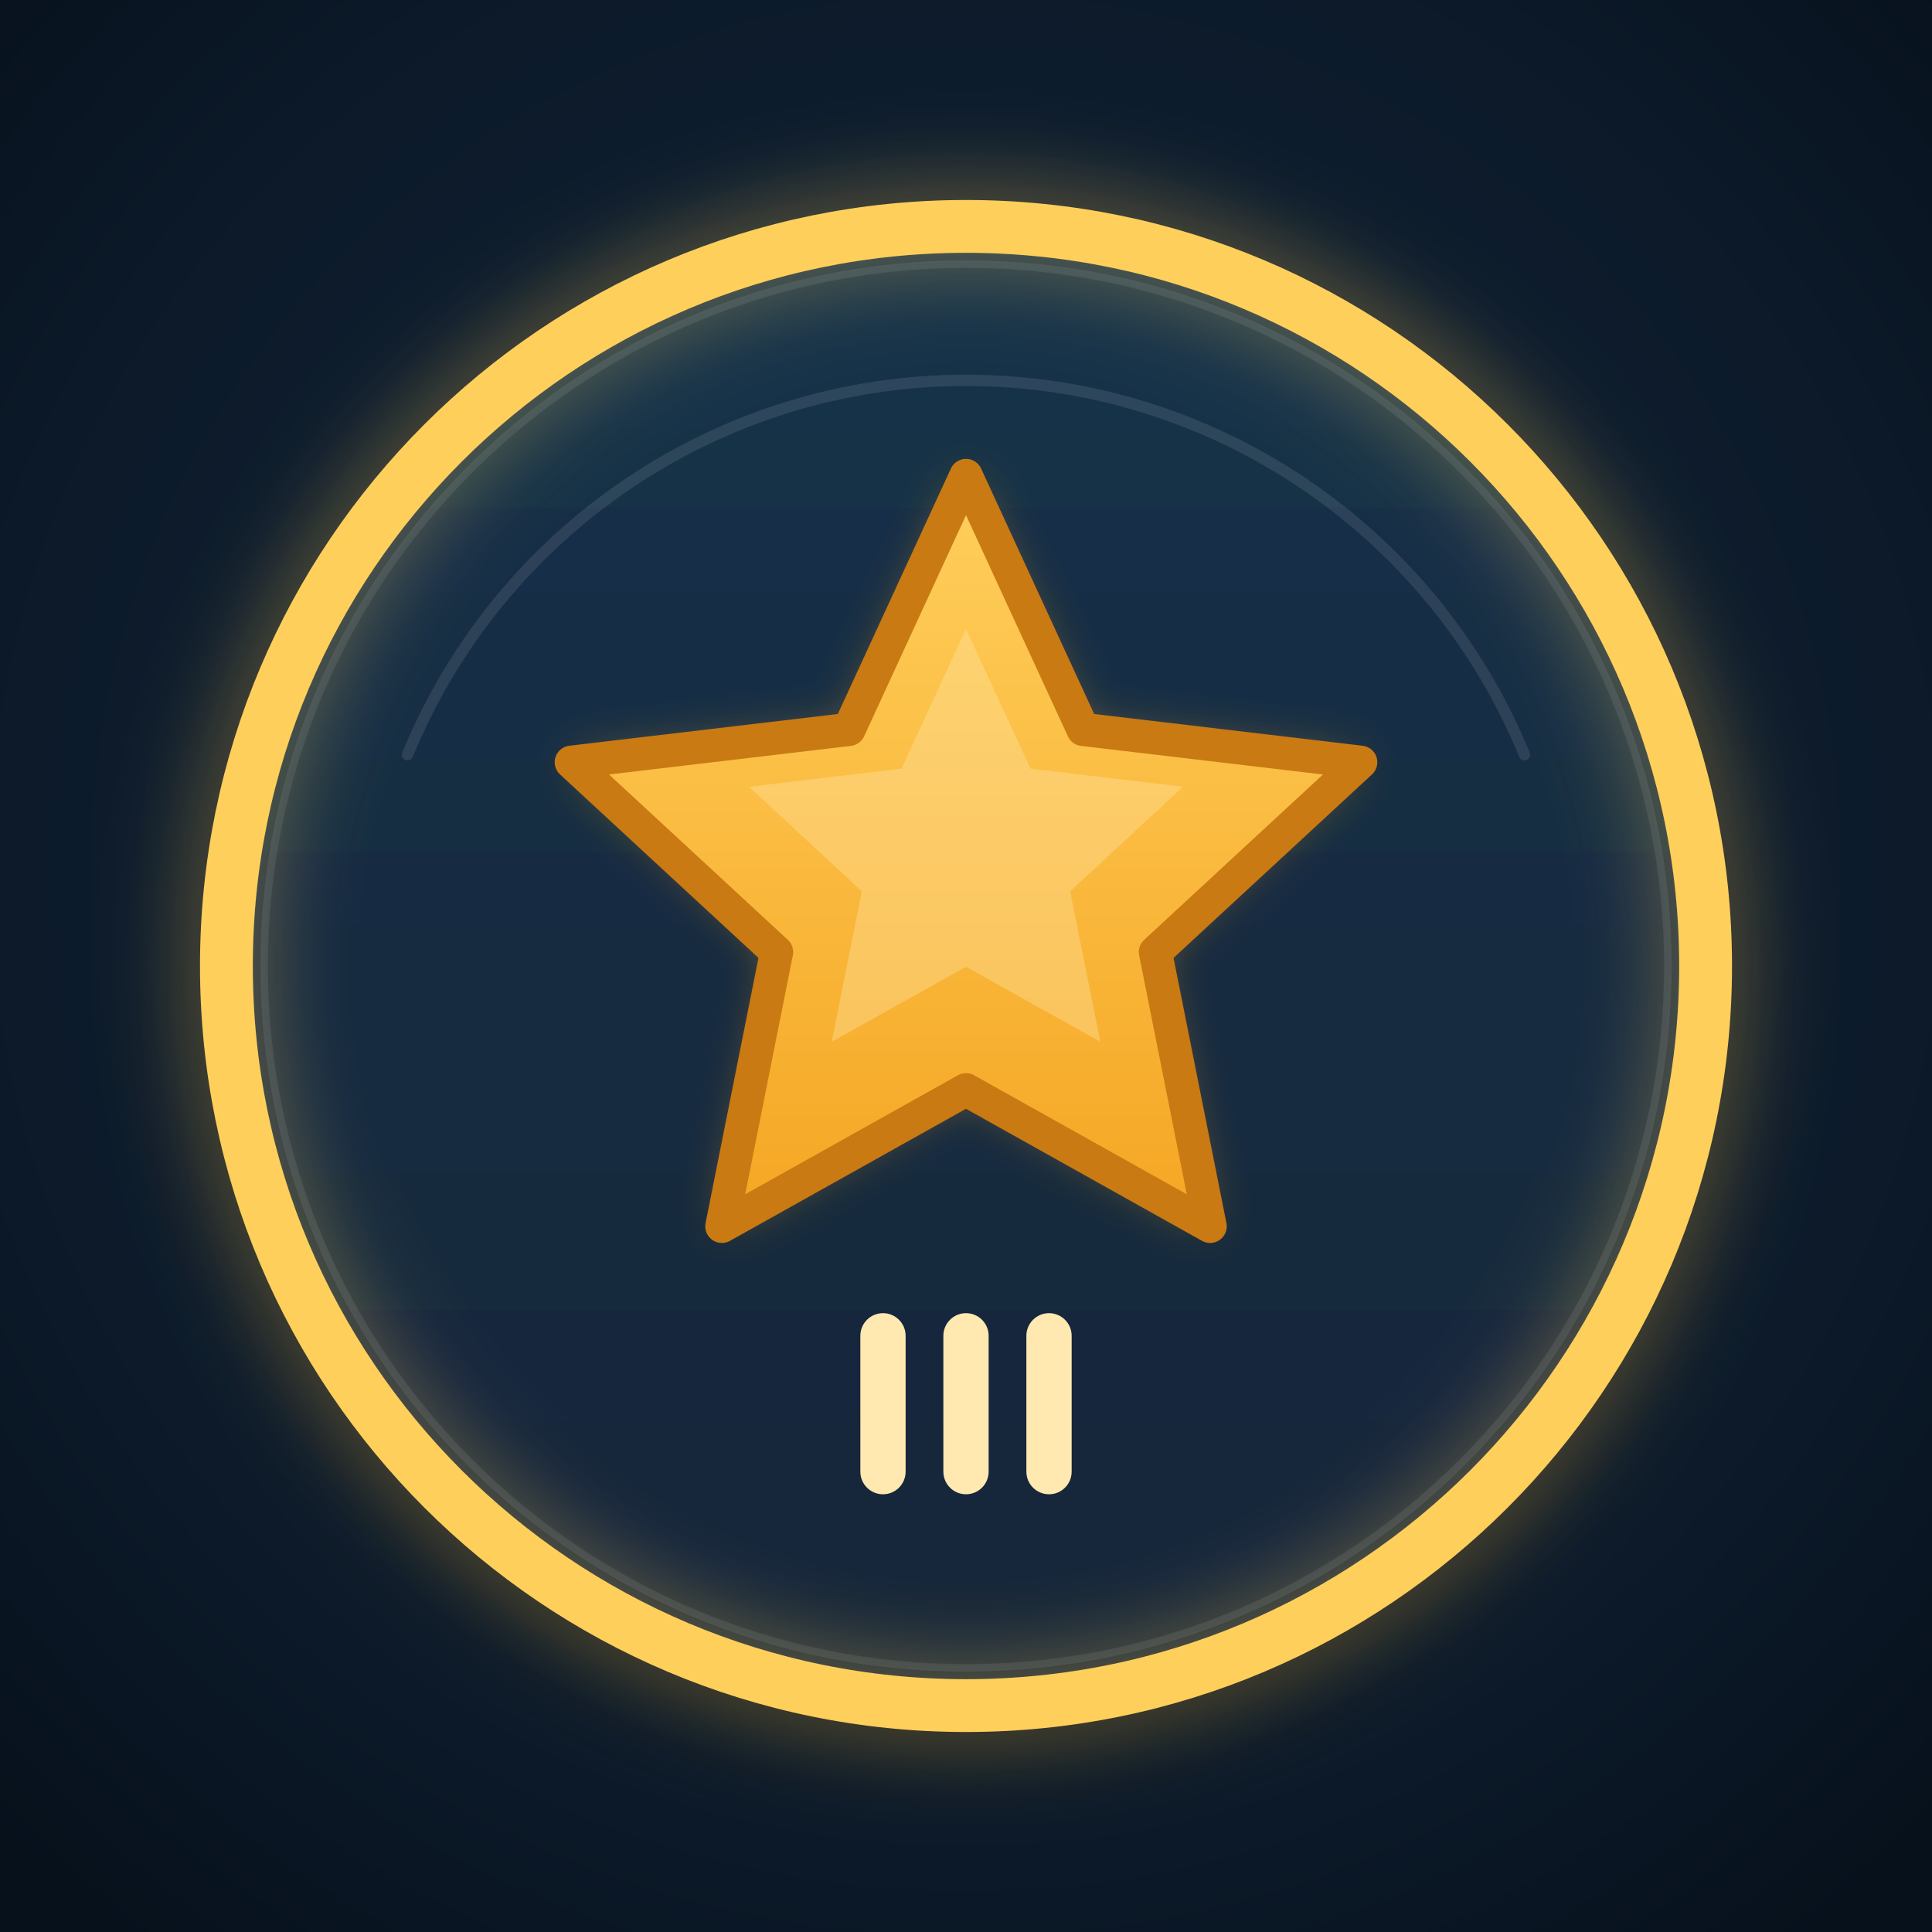
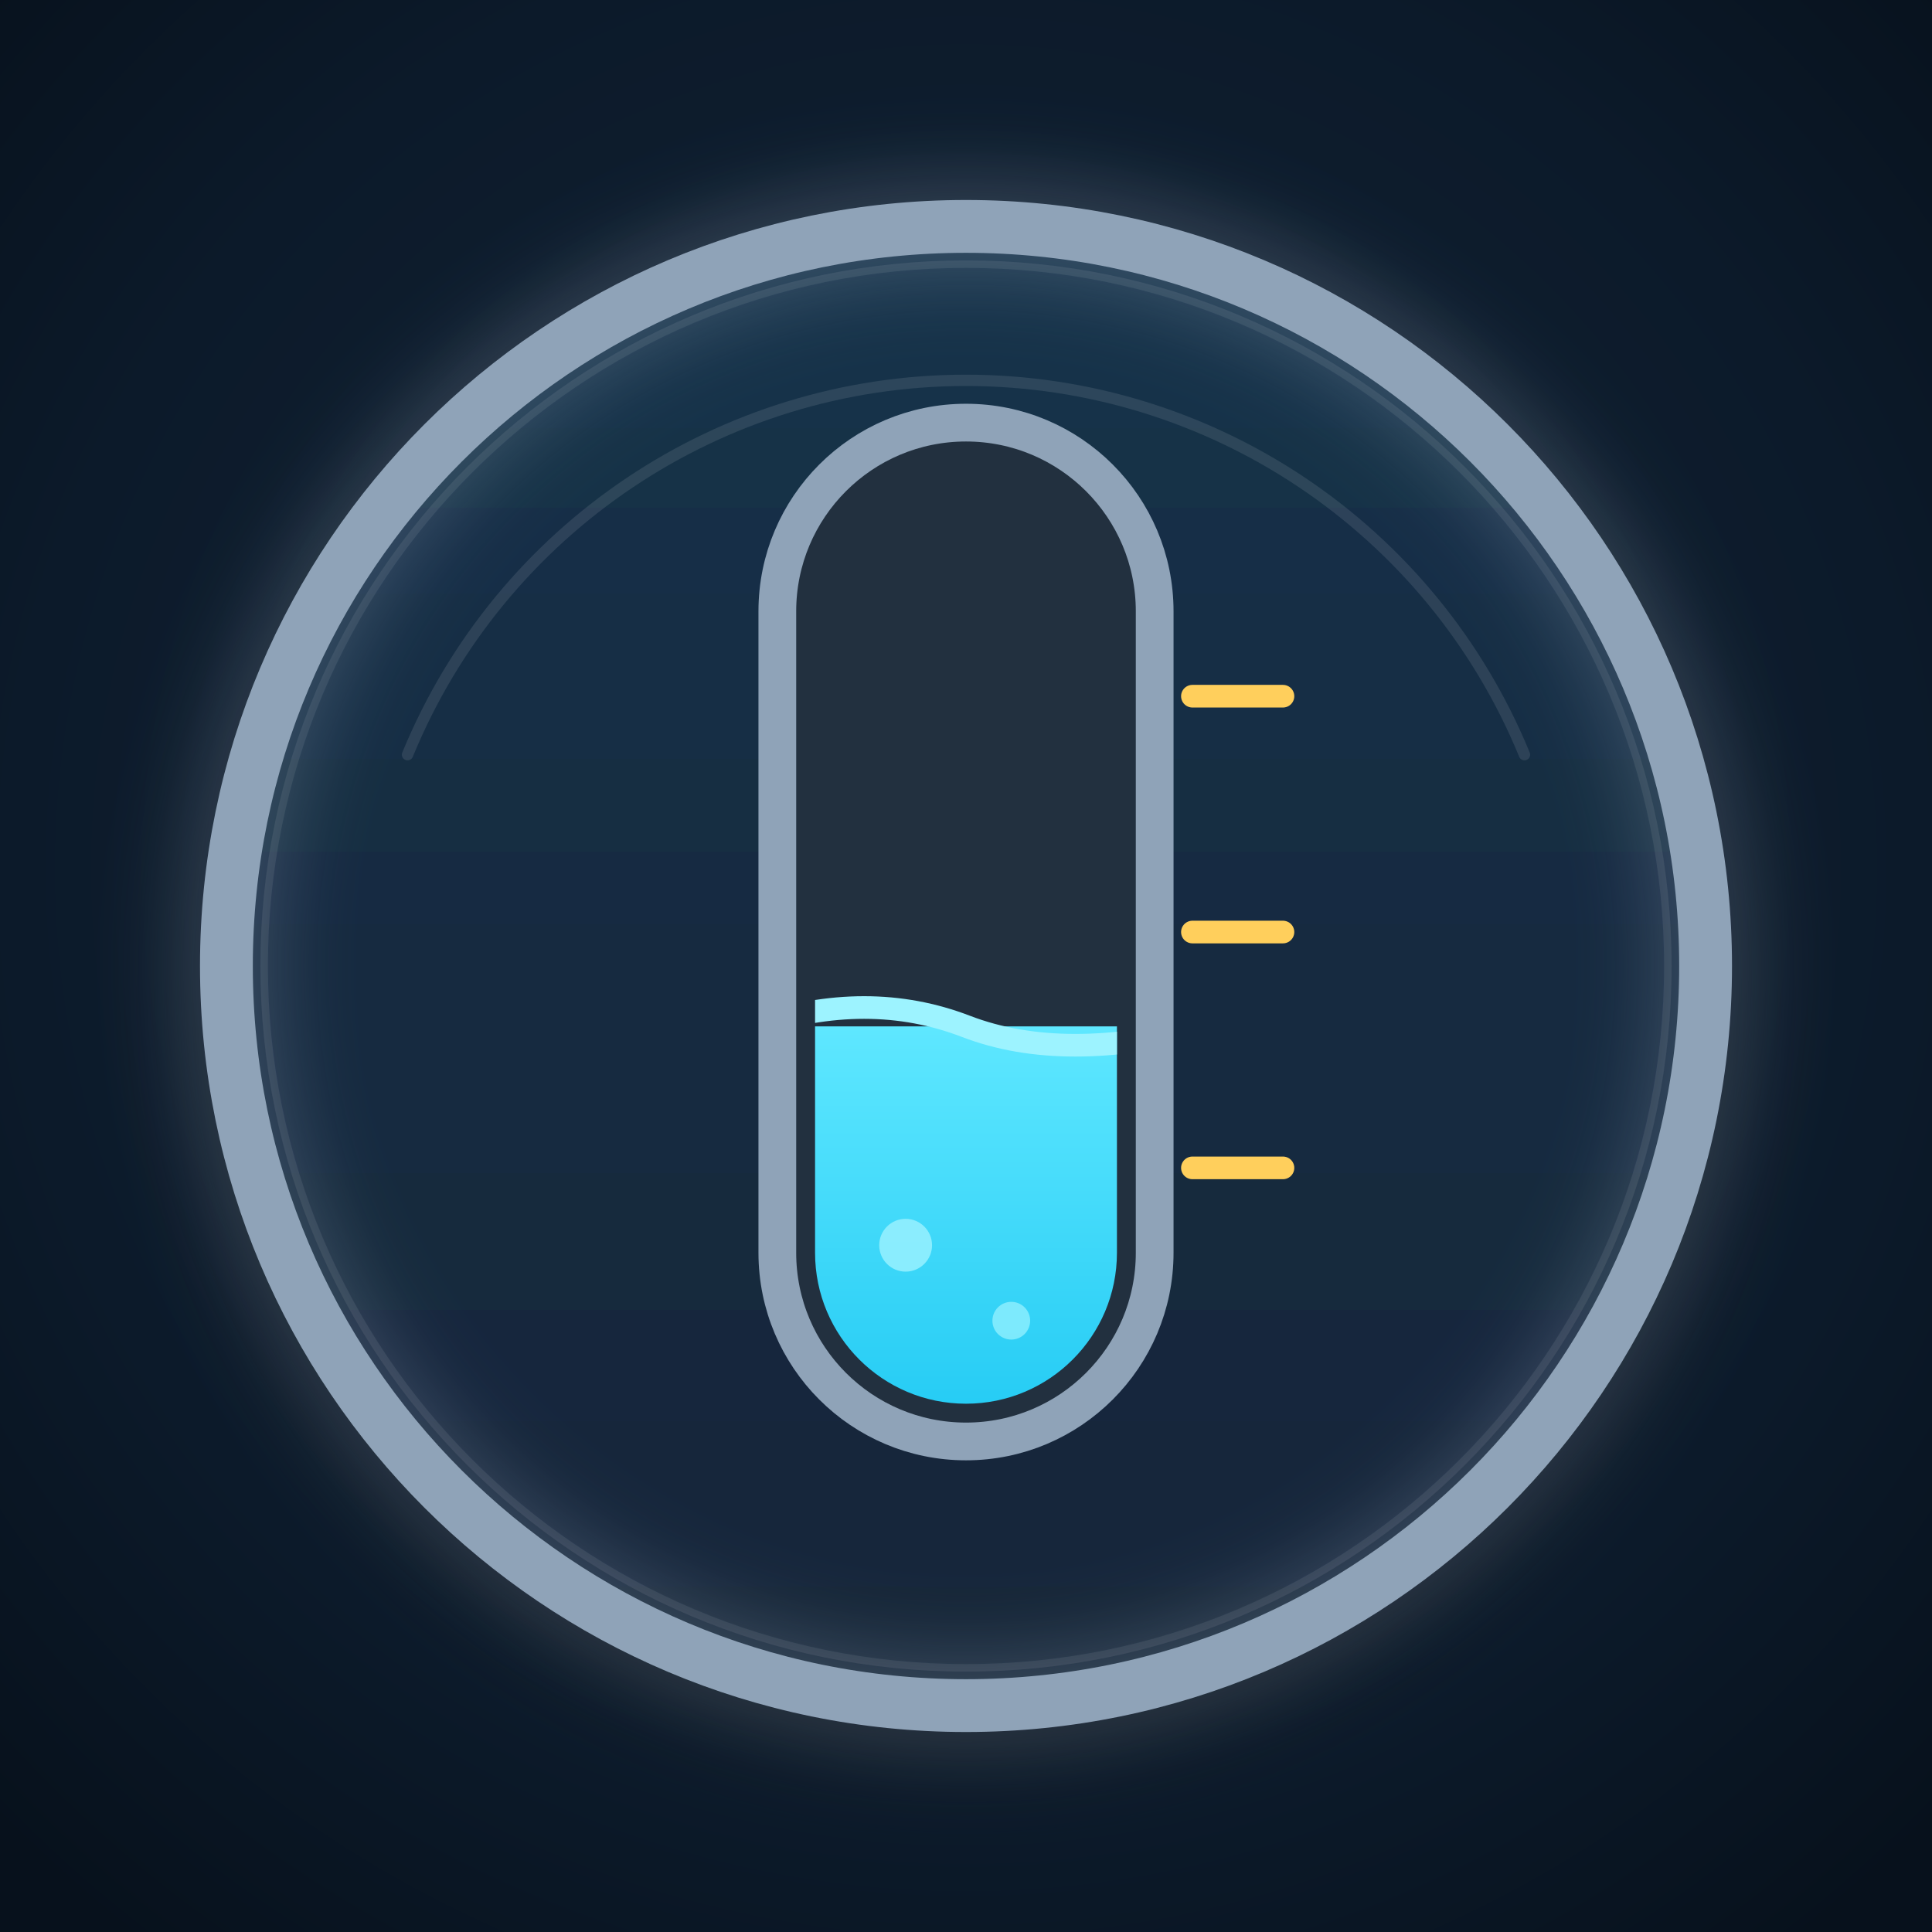
<svg xmlns="http://www.w3.org/2000/svg" width="512" height="512" viewBox="0 0 512 512">
  <defs>
    <radialGradient id="bg" cx="50%" cy="45%" r="70%">
      <stop offset="0" stop-color="#122538" />
      <stop offset="0.7" stop-color="#0C1A2A" />
      <stop offset="1" stop-color="#07111C" />
    </radialGradient>
    <linearGradient id="disc" x1="0" y1="0" x2="0" y2="1">
      <stop offset="0" stop-color="#19324A" />
      <stop offset="1" stop-color="#122538" />
    </linearGradient>
    <linearGradient id="brass" x1="0" y1="0" x2="0" y2="1">
      <stop offset="0" stop-color="#FFCF5C" />
      <stop offset="1" stop-color="#F5A623" />
    </linearGradient>
    <linearGradient id="liquid" x1="0" y1="0" x2="0" y2="1">
      <stop offset="0" stop-color="#5EE7FF" />
      <stop offset="0.5" stop-color="#19C6F2" />
      <stop offset="1" stop-color="#0A8DC2" />
    </linearGradient>
    <linearGradient id="res" x1="0" y1="0" x2="0" y2="1">
      <stop offset="0" stop-color="#A78BFA" />
      <stop offset="1" stop-color="#7C5CE6" />
    </linearGradient>
    <filter id="blur" x="-50%" y="-50%" width="200%" height="200%">
      <feGaussianBlur stdDeviation="12" />
    </filter>
    <filter id="blurS" x="-50%" y="-50%" width="200%" height="200%">
      <feGaussianBlur stdDeviation="6" />
    </filter>
    <filter id="shadow" x="-30%" y="-30%" width="160%" height="160%">
      <feDropShadow dx="0" dy="10" stdDeviation="14" flood-color="#000" flood-opacity="0.5" />
    </filter>
  </defs>
  <rect width="512" height="512" fill="url(#bg)" />
  <circle cx="256" cy="256" r="196" fill="url(#disc)" filter="url(#shadow)" />
  <g opacity="0.5" filter="url(#blur)">
-     <circle cx="256" cy="256" r="196" fill="none" stroke="#FFCF5C" stroke-width="14" />
+     <circle cx="256" cy="256" r="196" fill="none" stroke="#8FA3B8" stroke-width="14" />
  </g>
-   <circle cx="256" cy="256" r="196" fill="none" stroke="#FFCF5C" stroke-width="14" />
+   <circle cx="256" cy="256" r="196" fill="none" stroke="#8FA3B8" stroke-width="14" />
  <circle cx="256" cy="256" r="186" fill="none" stroke="#FFFFFF" stroke-opacity="0.08" stroke-width="2" />
  <path d="M 108 200 A 160 160 0 0 1 404 200" fill="none" stroke="#FFFFFF" stroke-opacity="0.10" stroke-width="3" stroke-linecap="round" />
-   <path d="M 256.0,126.0 L 287.0,193.3 L 360.6,202.0 L 306.2,252.3 L 320.7,325.0 L 256.0,288.8 L 191.3,325.0 L 205.8,252.3 L 151.4,202.0 L 225.0,193.3 Z" fill="#F5A623" opacity="0.45" filter="url(#blurS)" />
-   <path d="M 256.0,126.0 L 287.0,193.3 L 360.6,202.0 L 306.2,252.3 L 320.7,325.0 L 256.0,288.8 L 191.3,325.0 L 205.8,252.3 L 151.4,202.0 L 225.0,193.3 Z" fill="url(#brass)" stroke="#C97A12" stroke-width="8.8" stroke-linejoin="round" />
-   <path d="M 256.0,166.7 L 273.1,203.7 L 313.5,208.5 L 283.6,236.2 L 291.6,276.1 L 256.0,256.2 L 220.4,276.1 L 228.4,236.2 L 198.5,208.5 L 238.9,203.7 Z" fill="#FFE9B0" opacity="0.35" />
-   <rect x="228" y="348" width="12" height="48" rx="6" fill="#FFE9B0" />
-   <rect x="250" y="348" width="12" height="48" rx="6" fill="#FFE9B0" />
-   <rect x="272" y="348" width="12" height="48" rx="6" fill="#FFE9B0" />
+   <rect x="206" y="112" width="100" height="270" rx="50" fill="#22303F" stroke="#8FA3B8" stroke-width="10" />
+   <clipPath id="tube">
+     <rect x="216" y="122" width="80" height="250" rx="40" />
+   </clipPath>
+   <g clip-path="url(#tube)">
+     <rect x="200" y="272" width="120" height="250" fill="url(#liquid)" />
+     <path d="M 200 272 Q 230 262 256 272 T 320 272" fill="none" stroke="#9DF3FF" stroke-width="6" />
+   </g>
+   <line x1="316" y1="184.5" x2="340" y2="184.5" stroke="#FFCF5C" stroke-width="6" stroke-linecap="round" />
+   <line x1="316" y1="247" x2="340" y2="247" stroke="#FFCF5C" stroke-width="6" stroke-linecap="round" />
+   <line x1="316" y1="309.5" x2="340" y2="309.5" stroke="#FFCF5C" stroke-width="6" stroke-linecap="round" />
+   <circle cx="240" cy="330" r="7" fill="#9DF3FF" opacity="0.8" />
+   <circle cx="268" cy="350" r="5" fill="#9DF3FF" opacity="0.7" />
</svg>
